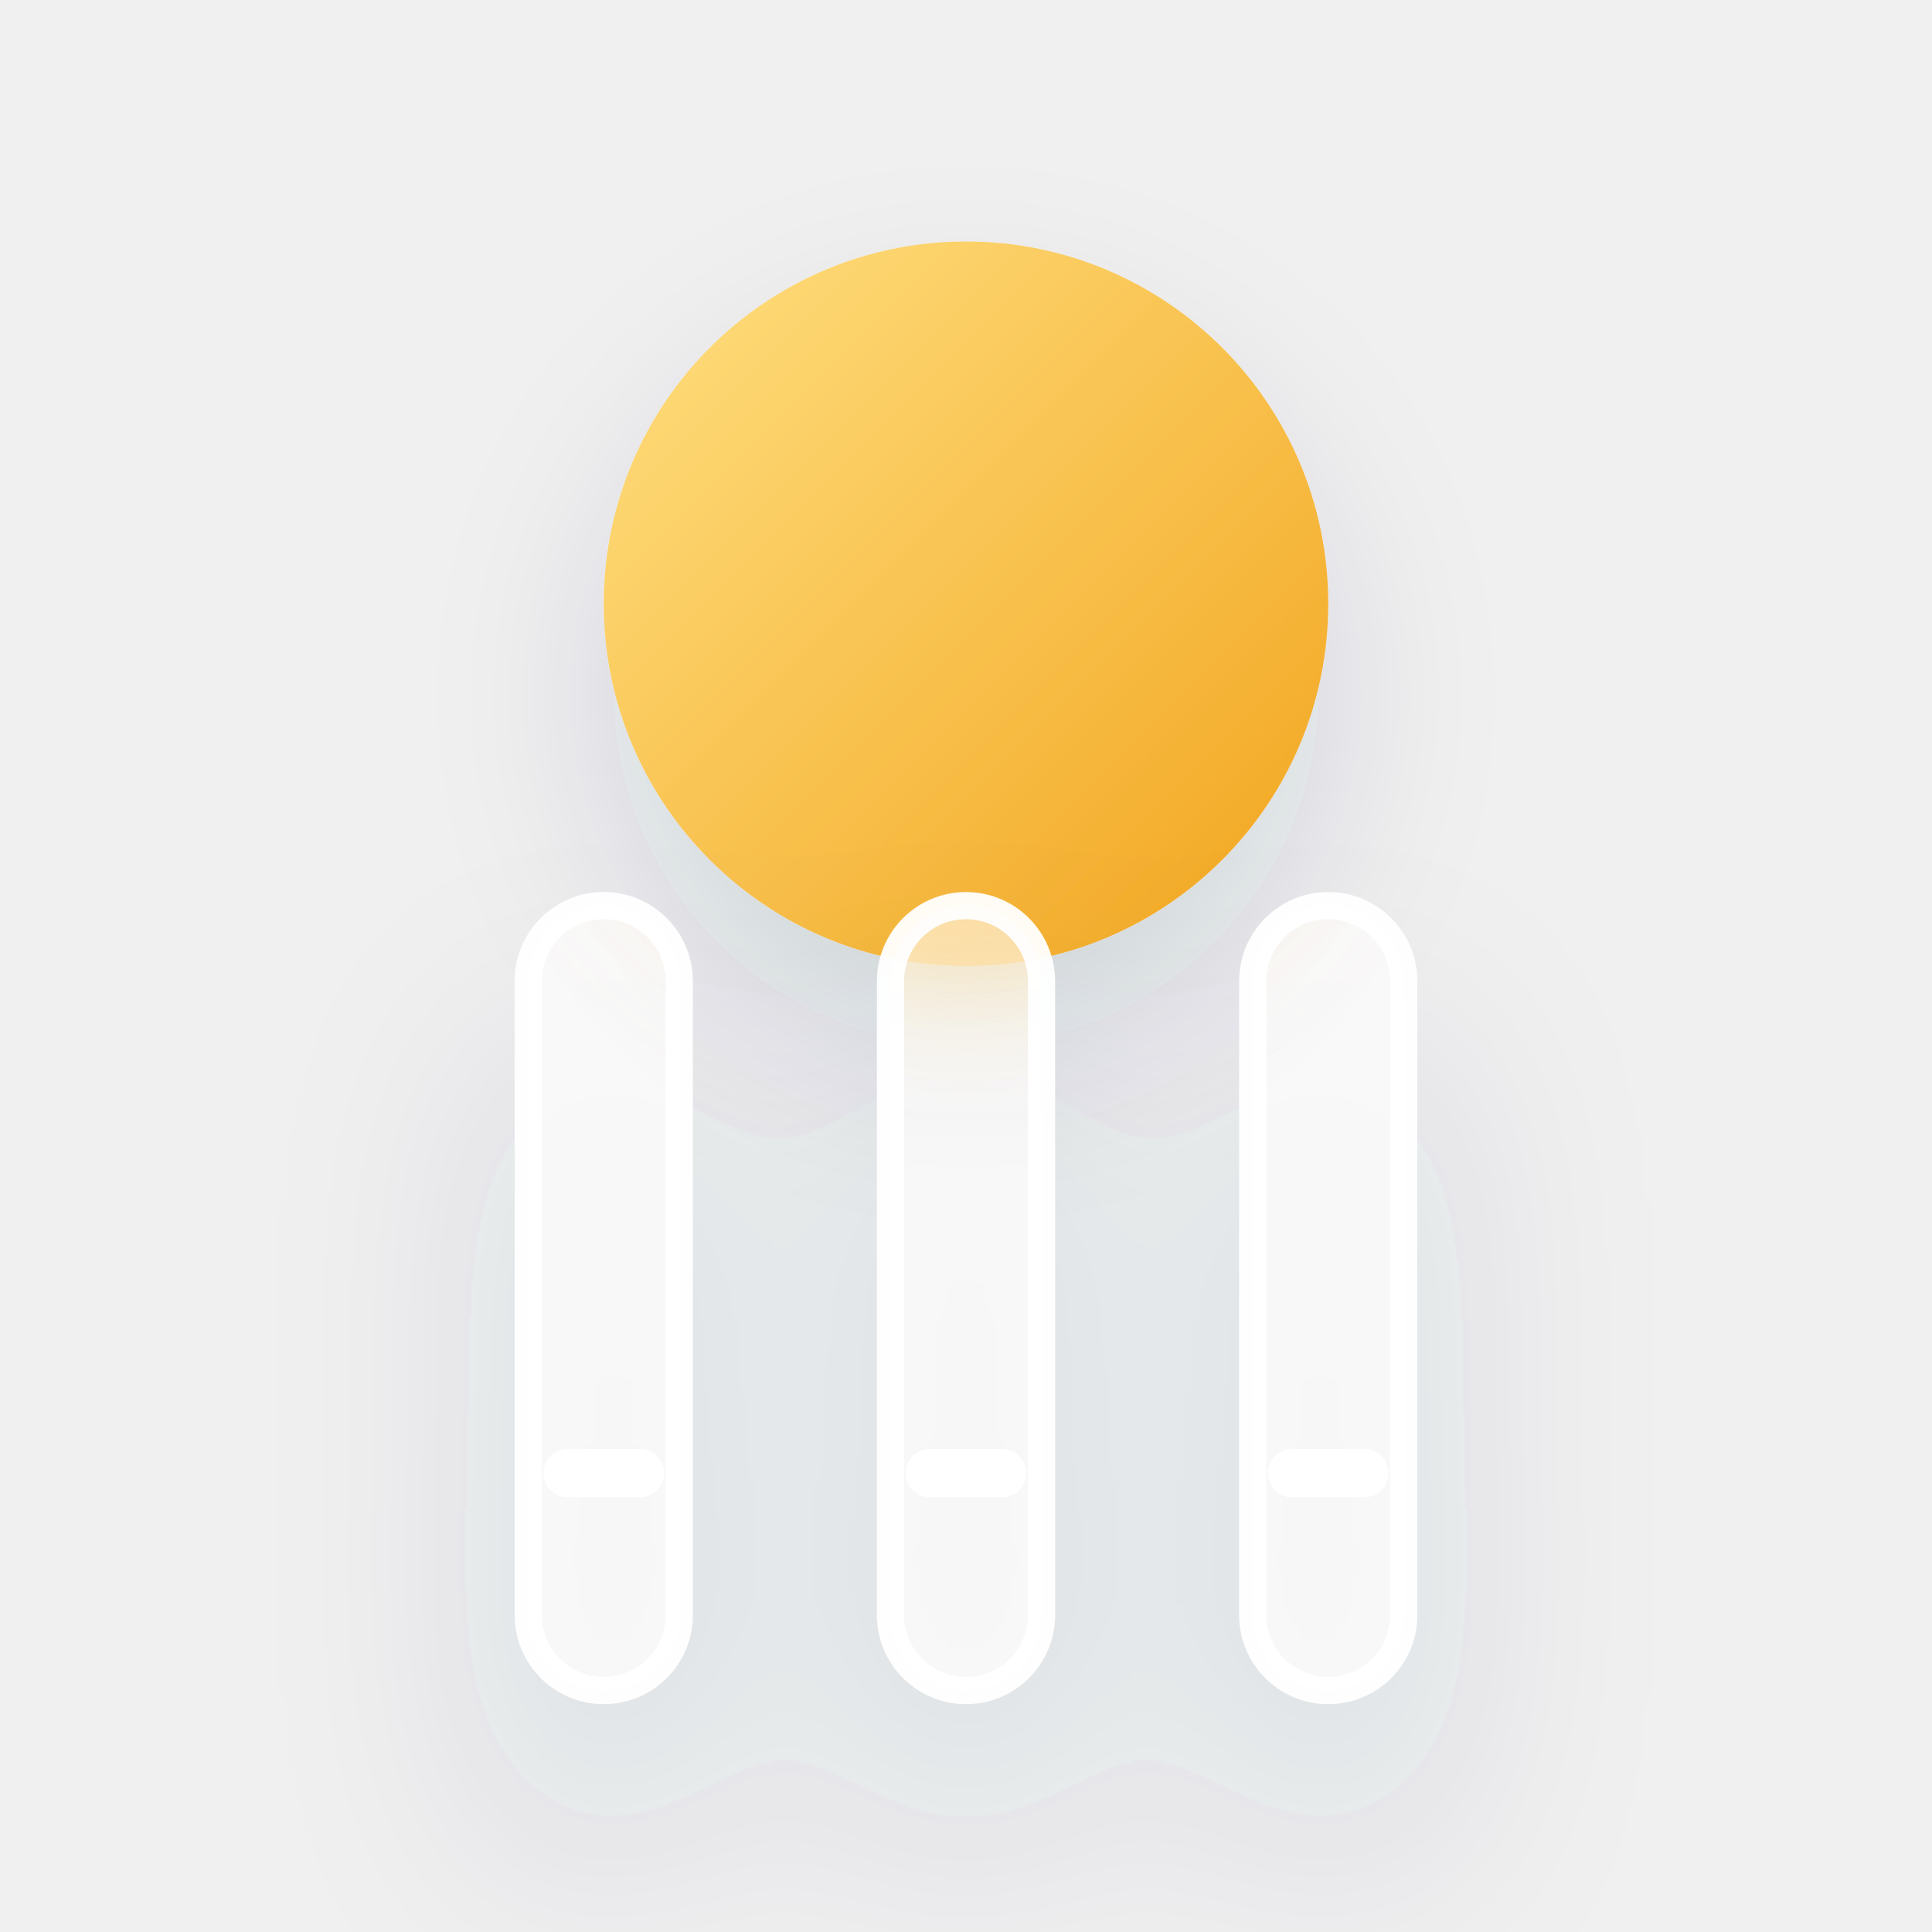
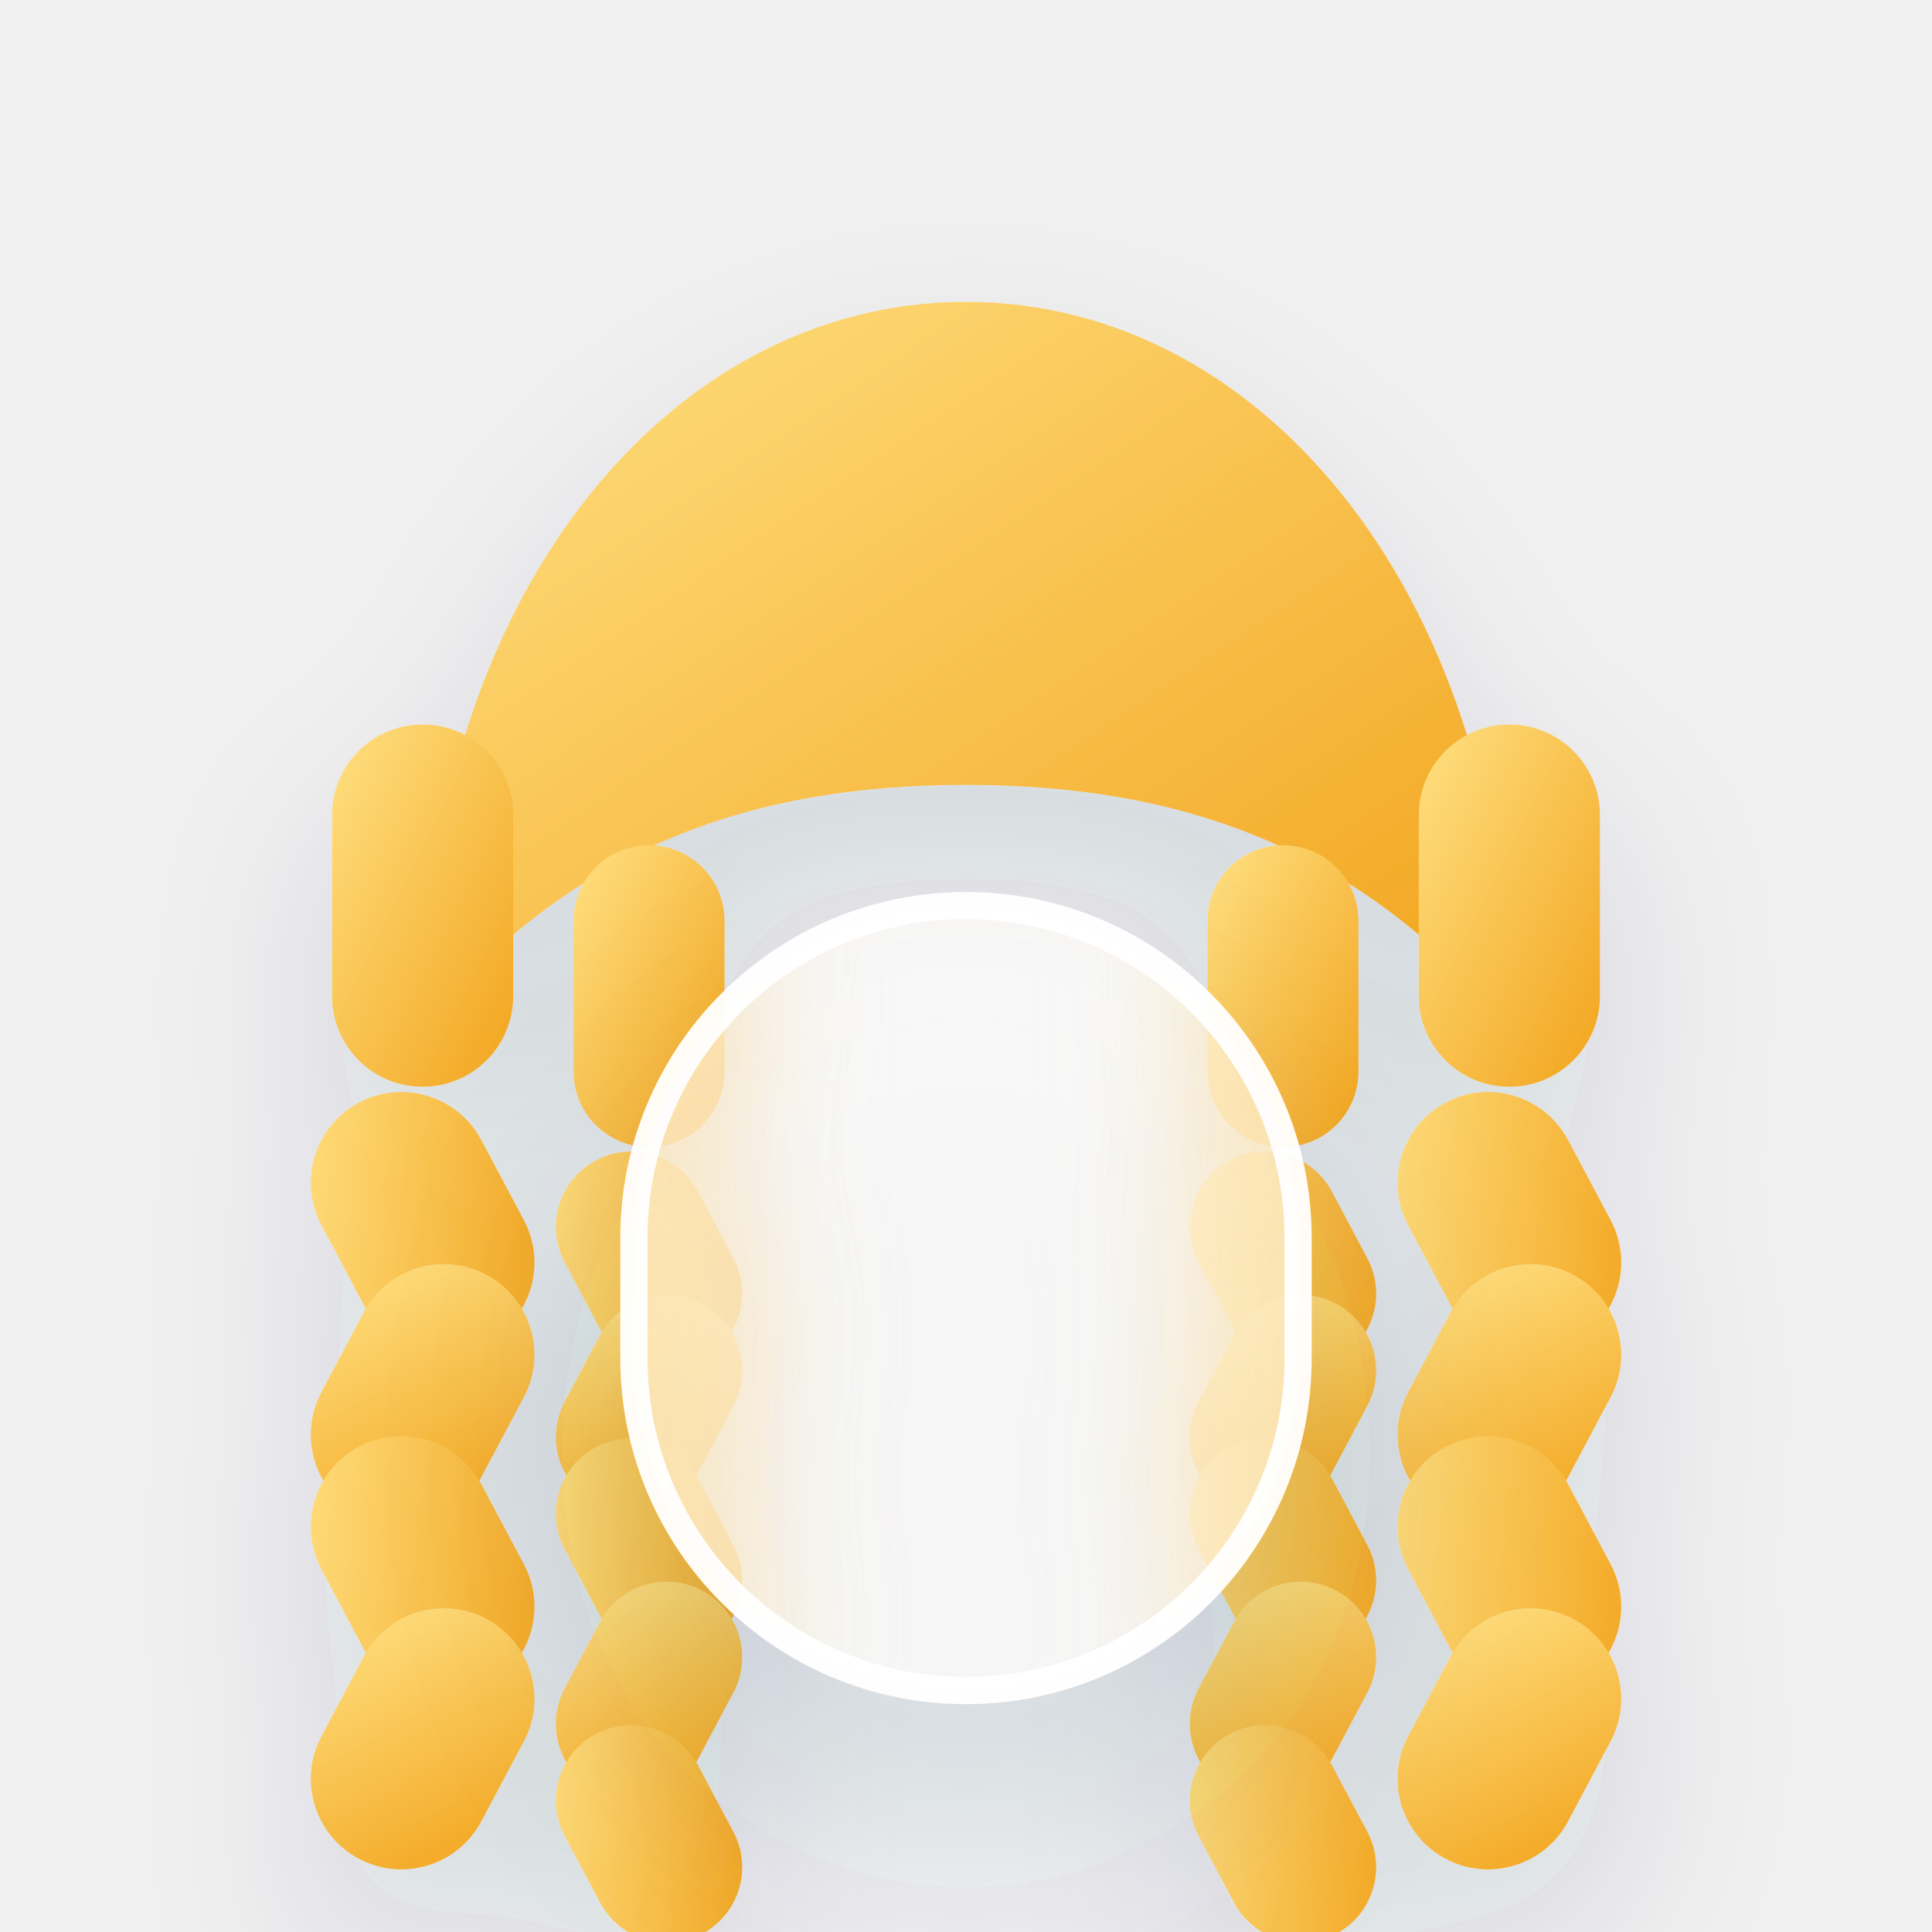
<svg xmlns="http://www.w3.org/2000/svg" xmlns:xlink="http://www.w3.org/1999/xlink" viewBox="0 0 64 64" width="64" height="64">
  <defs>
    <linearGradient id="mf-knotless-braids-g" x1="0" y1="0" x2="1" y2="1">
      <stop offset="0" stop-color="#FFE082" />
      <stop offset="1" stop-color="#F2A41C" />
    </linearGradient>
    <linearGradient id="mf-knotless-braids-g2" x1="0" y1="0" x2="1" y2="1">
      <stop offset="0" stop-color="#F2A41C" />
      <stop offset="1" stop-color="#C77D0A" />
    </linearGradient>
    <filter id="mf-knotless-braids-blur" x="-30%" y="-30%" width="160%" height="160%">
      <feGaussianBlur stdDeviation="2.4" />
    </filter>
    <filter id="mf-knotless-braids-sh" x="-40%" y="-40%" width="180%" height="200%">
      <feDropShadow dx="0" dy="5" stdDeviation="4" flood-color="#1E3A5F" flood-opacity=".16" />
    </filter>
    <filter id="mf-knotless-braids-sh2" x="-40%" y="-40%" width="180%" height="200%">
      <feDropShadow dx="0" dy="3" stdDeviation="3" flood-color="#1E3A5F" flood-opacity=".12" />
    </filter>
  </defs>
  <defs>
    <g id="mf-knotless-braids-b">
-       <circle cx="32" cy="20" r="12" fill="url(#mf-knotless-braids-g)" />
+       <path d="M14 34c0-14 8-24 18-24s18 10 18 24c-5-6-11-8-18-8s-13 2-18 8Z" fill="url(#mf-knotless-braids-g)" />
+       <rect x="11" y="24" width="6" height="12" rx="3" fill="url(#mf-knotless-braids-g)" />
+       <rect x="47" y="24" width="6" height="12" rx="3" fill="url(#mf-knotless-braids-g)" />
+       <rect x="11" y="36" width="6" height="9" rx="3" transform="rotate(-28 14 40.5)" fill="url(#mf-knotless-braids-g)" />
+       <rect x="11" y="41.7" width="6" height="9" rx="3" transform="rotate(28 14 46.2)" fill="url(#mf-knotless-braids-g)" />
+       <rect x="11" y="47.4" width="6" height="9" rx="3" transform="rotate(-28 14 51.9)" fill="url(#mf-knotless-braids-g)" />
+       <rect x="11" y="53.1" width="6" height="9" rx="3" transform="rotate(28 14 57.6)" fill="url(#mf-knotless-braids-g)" />
+       <rect x="47" y="36" width="6" height="9" rx="3" transform="rotate(-28 50 40.5)" fill="url(#mf-knotless-braids-g)" />
+       <rect x="47" y="41.7" width="6" height="9" rx="3" transform="rotate(28 50 46.2)" fill="url(#mf-knotless-braids-g)" />
+       <rect x="47" y="47.4" width="6" height="9" rx="3" transform="rotate(-28 50 51.9)" fill="url(#mf-knotless-braids-g)" />
+       <rect x="47" y="53.1" width="6" height="9" rx="3" transform="rotate(28 50 57.6)" fill="url(#mf-knotless-braids-g)" />
+       <rect x="19" y="28" width="5" height="10" rx="2.5" fill="url(#mf-knotless-braids-g)" />
+       <rect x="40" y="28" width="5" height="10" rx="2.5" fill="url(#mf-knotless-braids-g)" />
+       <rect x="19" y="38" width="5" height="7.5" rx="2.5" transform="rotate(-28 21.5 41.75)" fill="url(#mf-knotless-braids-g)" />
+       <rect x="19" y="42.75" width="5" height="7.5" rx="2.5" transform="rotate(28 21.5 46.5)" fill="url(#mf-knotless-braids-g)" />
+       <rect x="19" y="47.5" width="5" height="7.5" rx="2.5" transform="rotate(-28 21.5 51.25)" fill="url(#mf-knotless-braids-g)" />
+       <rect x="19" y="52.25" width="5" height="7.5" rx="2.5" transform="rotate(28 21.5 56)" fill="url(#mf-knotless-braids-g)" />
+       <rect x="19" y="57" width="5" height="7.5" rx="2.5" transform="rotate(-28 21.5 60.75)" fill="url(#mf-knotless-braids-g)" />
+       <rect x="40" y="38" width="5" height="7.5" rx="2.5" transform="rotate(-28 42.5 41.75)" fill="url(#mf-knotless-braids-g)" />
+       <rect x="40" y="42.75" width="5" height="7.5" rx="2.5" transform="rotate(28 42.5 46.5)" fill="url(#mf-knotless-braids-g)" />
+       <rect x="40" y="47.5" width="5" height="7.5" rx="2.5" transform="rotate(-28 42.5 51.25)" fill="url(#mf-knotless-braids-g)" />
+       <rect x="40" y="52.25" width="5" height="7.5" rx="2.5" transform="rotate(28 42.5 56)" fill="url(#mf-knotless-braids-g)" />
+       <rect x="40" y="57" width="5" height="7.5" rx="2.5" transform="rotate(-28 42.5 60.75)" fill="url(#mf-knotless-braids-g)" />
    </g>
    <clipPath id="mf-knotless-braids-c">
-       <path d="M20 30h0a2.5 2.5 0 0 1 2.5 2.5v21a2.5 2.5 0 0 1 -2.5 2.5h-0a2.5 2.5 0 0 1 -2.5 -2.5v-21a2.5 2.5 0 0 1 2.5 -2.5Z" />
-       <path d="M32 30h0a2.5 2.5 0 0 1 2.5 2.5v21a2.5 2.5 0 0 1 -2.5 2.5h-0a2.5 2.5 0 0 1 -2.5 -2.5v-21a2.5 2.5 0 0 1 2.5 -2.5Z" />
-       <path d="M44 30h0a2.5 2.5 0 0 1 2.5 2.5v21a2.5 2.5 0 0 1 -2.5 2.5h-0a2.5 2.5 0 0 1 -2.5 -2.5v-21a2.5 2.5 0 0 1 2.5 -2.5Z" />
+       <path d="M32 30h0a11 11 0 0 1 11 11v4a11 11 0 0 1 -11 11h-0a11 11 0 0 1 -11 -11v-4a11 11 0 0 1 11 -11Z" />
    </clipPath>
  </defs>
  <g filter="url(#mf-knotless-braids-sh2)">
    <use href="#mf-knotless-braids-b" xlink:href="#mf-knotless-braids-b" />
  </g>
  <g filter="url(#mf-knotless-braids-sh)">
    <g clip-path="url(#mf-knotless-braids-c)">
      <rect width="64" height="64" fill="#fff" fill-opacity=".35" />
      <use href="#mf-knotless-braids-b" xlink:href="#mf-knotless-braids-b" filter="url(#mf-knotless-braids-blur)" opacity=".85" />
    </g>
-     <path d="M20 30h0a2.5 2.5 0 0 1 2.5 2.5v21a2.5 2.5 0 0 1 -2.5 2.5h-0a2.5 2.5 0 0 1 -2.5 -2.5v-21a2.5 2.5 0 0 1 2.5 -2.5Z" fill="#fff" fill-opacity=".48" />
-     <path d="M32 30h0a2.5 2.5 0 0 1 2.5 2.5v21a2.5 2.5 0 0 1 -2.5 2.5h-0a2.5 2.5 0 0 1 -2.5 -2.5v-21a2.5 2.5 0 0 1 2.5 -2.5Z" fill="#fff" fill-opacity=".48" />
-     <path d="M44 30h0a2.5 2.5 0 0 1 2.5 2.5v21a2.5 2.5 0 0 1 -2.5 2.5h-0a2.5 2.5 0 0 1 -2.5 -2.5v-21a2.5 2.5 0 0 1 2.5 -2.5Z" fill="#fff" fill-opacity=".48" />
-     <path d="M20 30h0a2.5 2.5 0 0 1 2.5 2.5v21a2.5 2.5 0 0 1 -2.5 2.5h-0a2.5 2.5 0 0 1 -2.5 -2.5v-21a2.5 2.5 0 0 1 2.5 -2.5Z" fill="none" stroke="#fff" stroke-opacity=".95" stroke-width=".9" />
-     <path d="M32 30h0a2.5 2.5 0 0 1 2.5 2.5v21a2.5 2.5 0 0 1 -2.5 2.5h-0a2.5 2.5 0 0 1 -2.5 -2.5v-21a2.5 2.5 0 0 1 2.5 -2.5Z" fill="none" stroke="#fff" stroke-opacity=".95" stroke-width=".9" />
-     <path d="M44 30h0a2.5 2.5 0 0 1 2.5 2.5v21a2.5 2.5 0 0 1 -2.5 2.5h-0a2.5 2.5 0 0 1 -2.5 -2.5v-21a2.5 2.5 0 0 1 2.5 -2.5Z" fill="none" stroke="#fff" stroke-opacity=".95" stroke-width=".9" />
-     <g fill="#fff" fill-opacity=".92">
-       <rect x="18" y="48" width="4" height="1.6" rx=".8" />
-       <rect x="30" y="48" width="4" height="1.6" rx=".8" />
-       <rect x="42" y="48" width="4" height="1.6" rx=".8" />
-     </g>
+     <path d="M32 30h0a11 11 0 0 1 11 11v4a11 11 0 0 1 -11 11h-0a11 11 0 0 1 -11 -11v-4a11 11 0 0 1 11 -11Z" fill="#fff" fill-opacity=".48" />
+     <path d="M32 30h0a11 11 0 0 1 11 11v4a11 11 0 0 1 -11 11h-0a11 11 0 0 1 -11 -11v-4a11 11 0 0 1 11 -11Z" fill="none" stroke="#fff" stroke-opacity=".95" stroke-width=".9" />
+     <g fill="#fff" fill-opacity=".92" />
  </g>
</svg>
